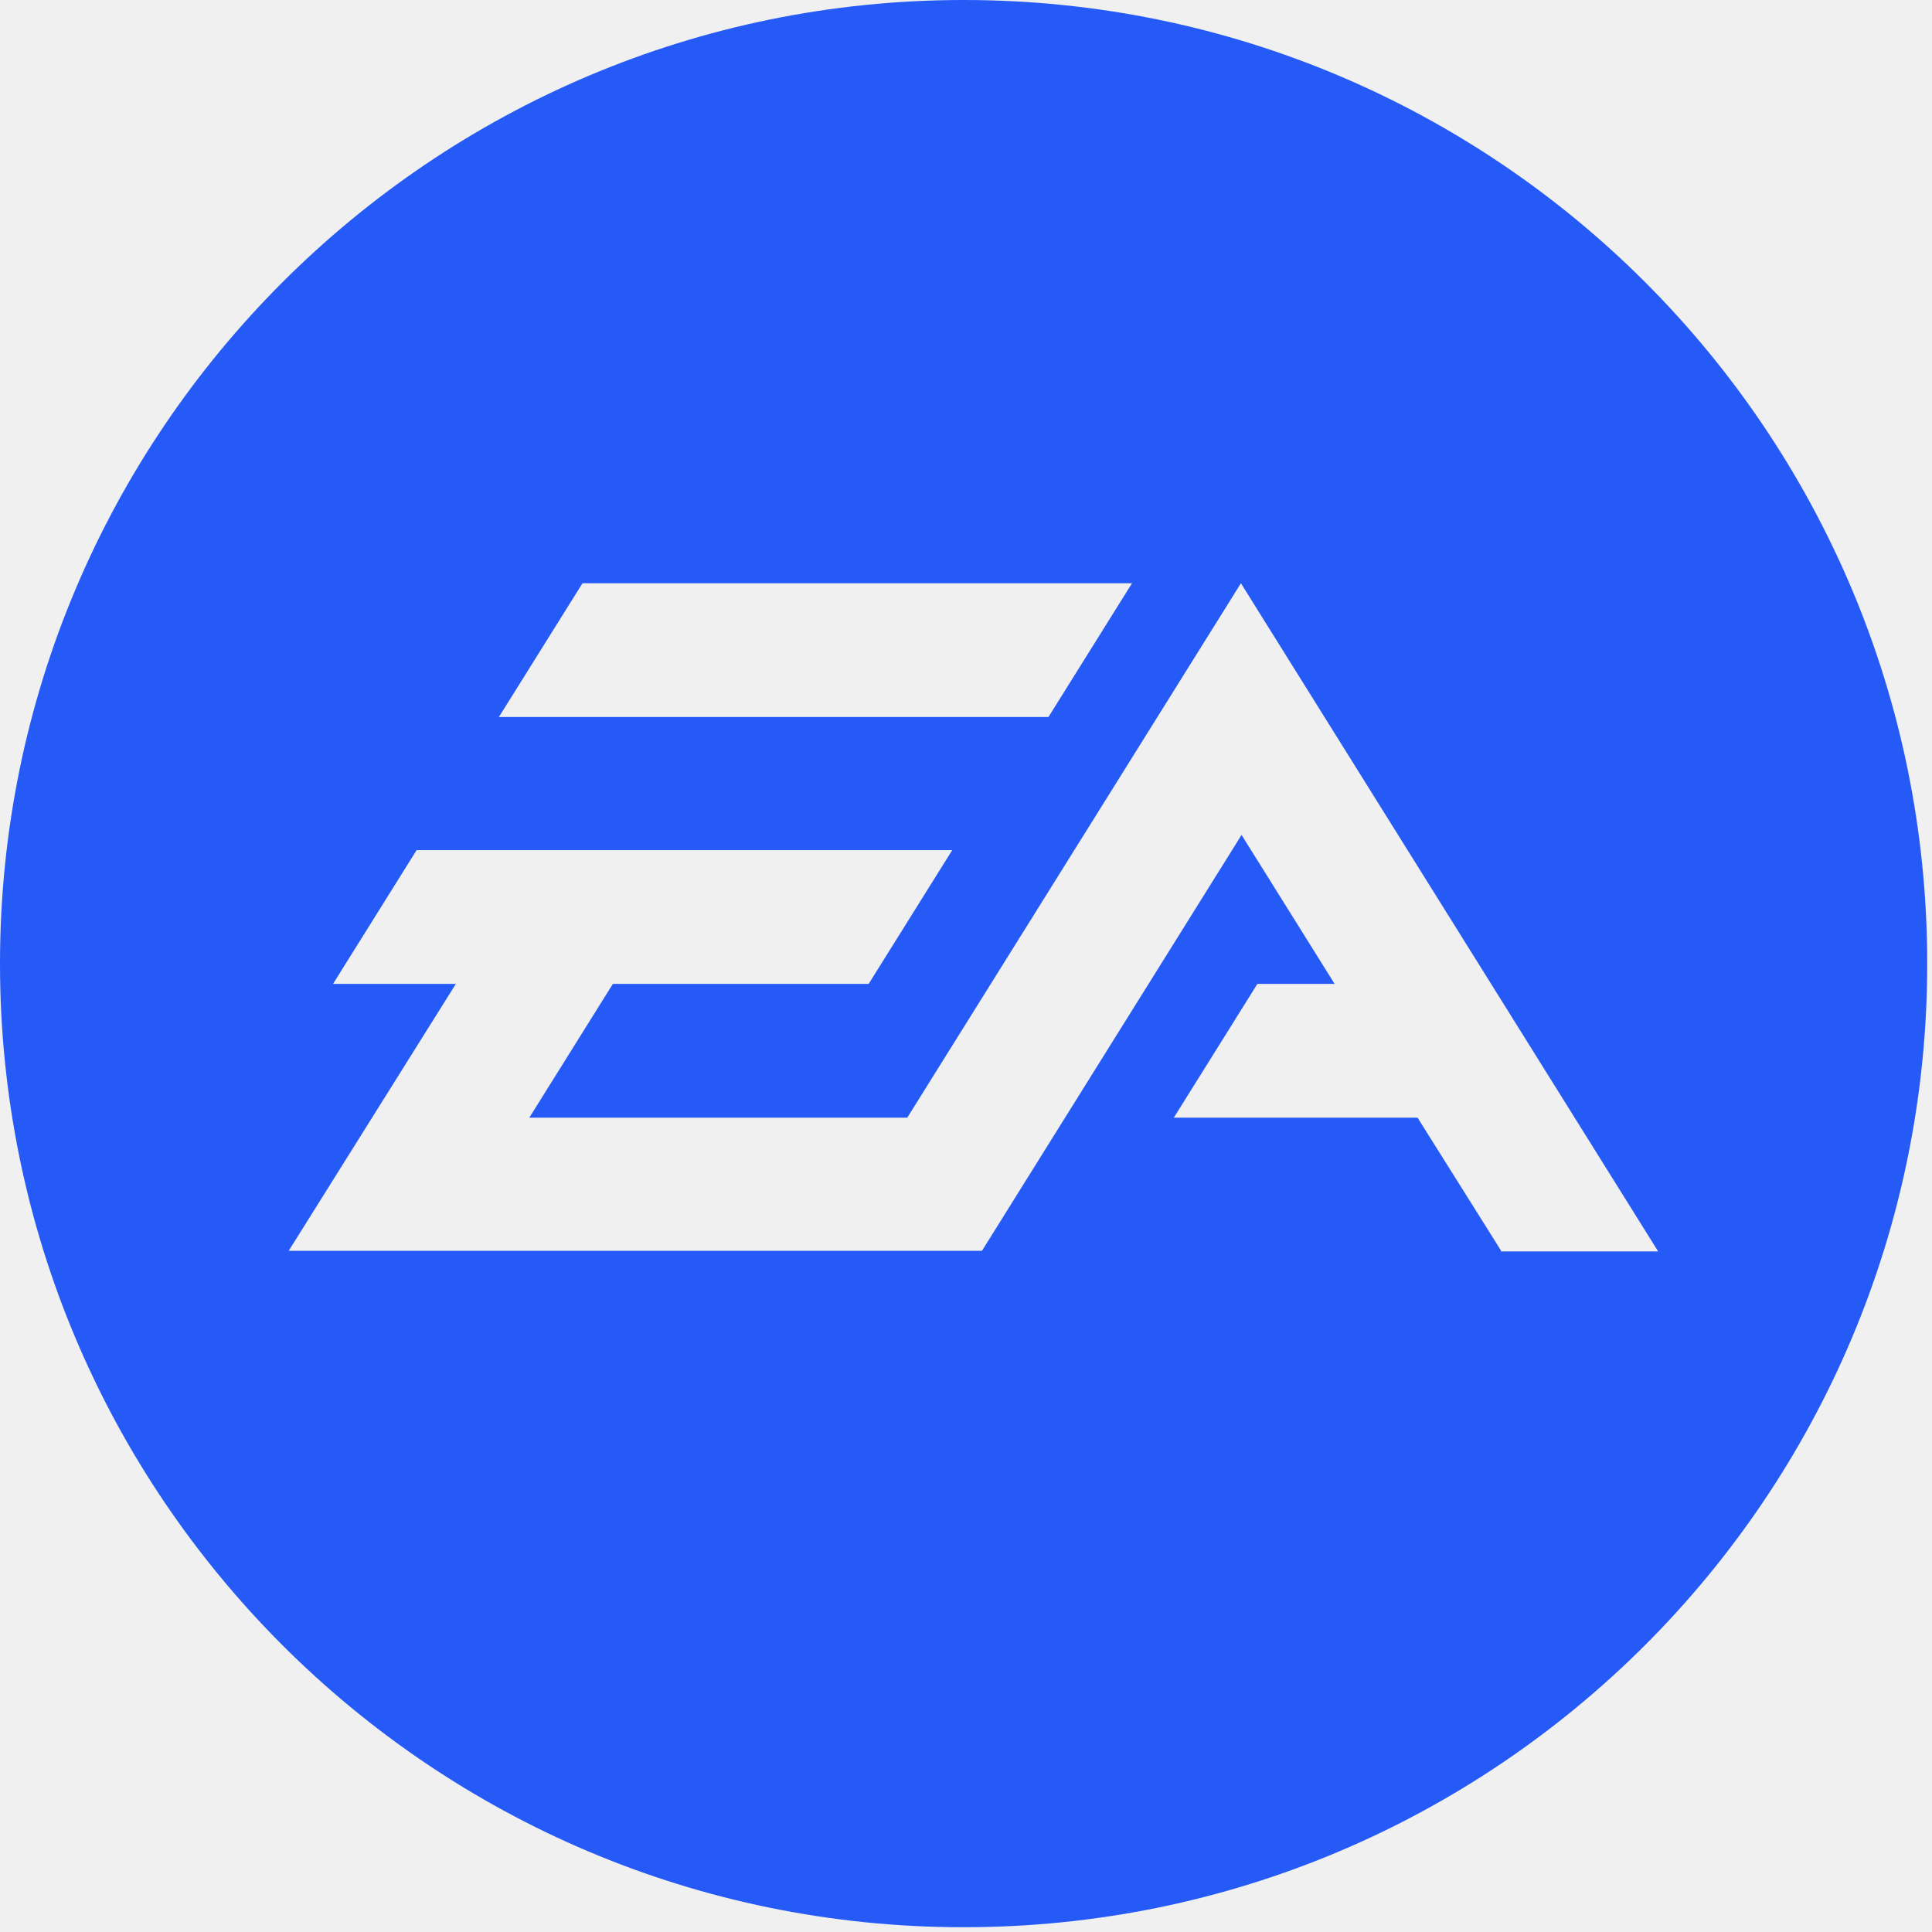
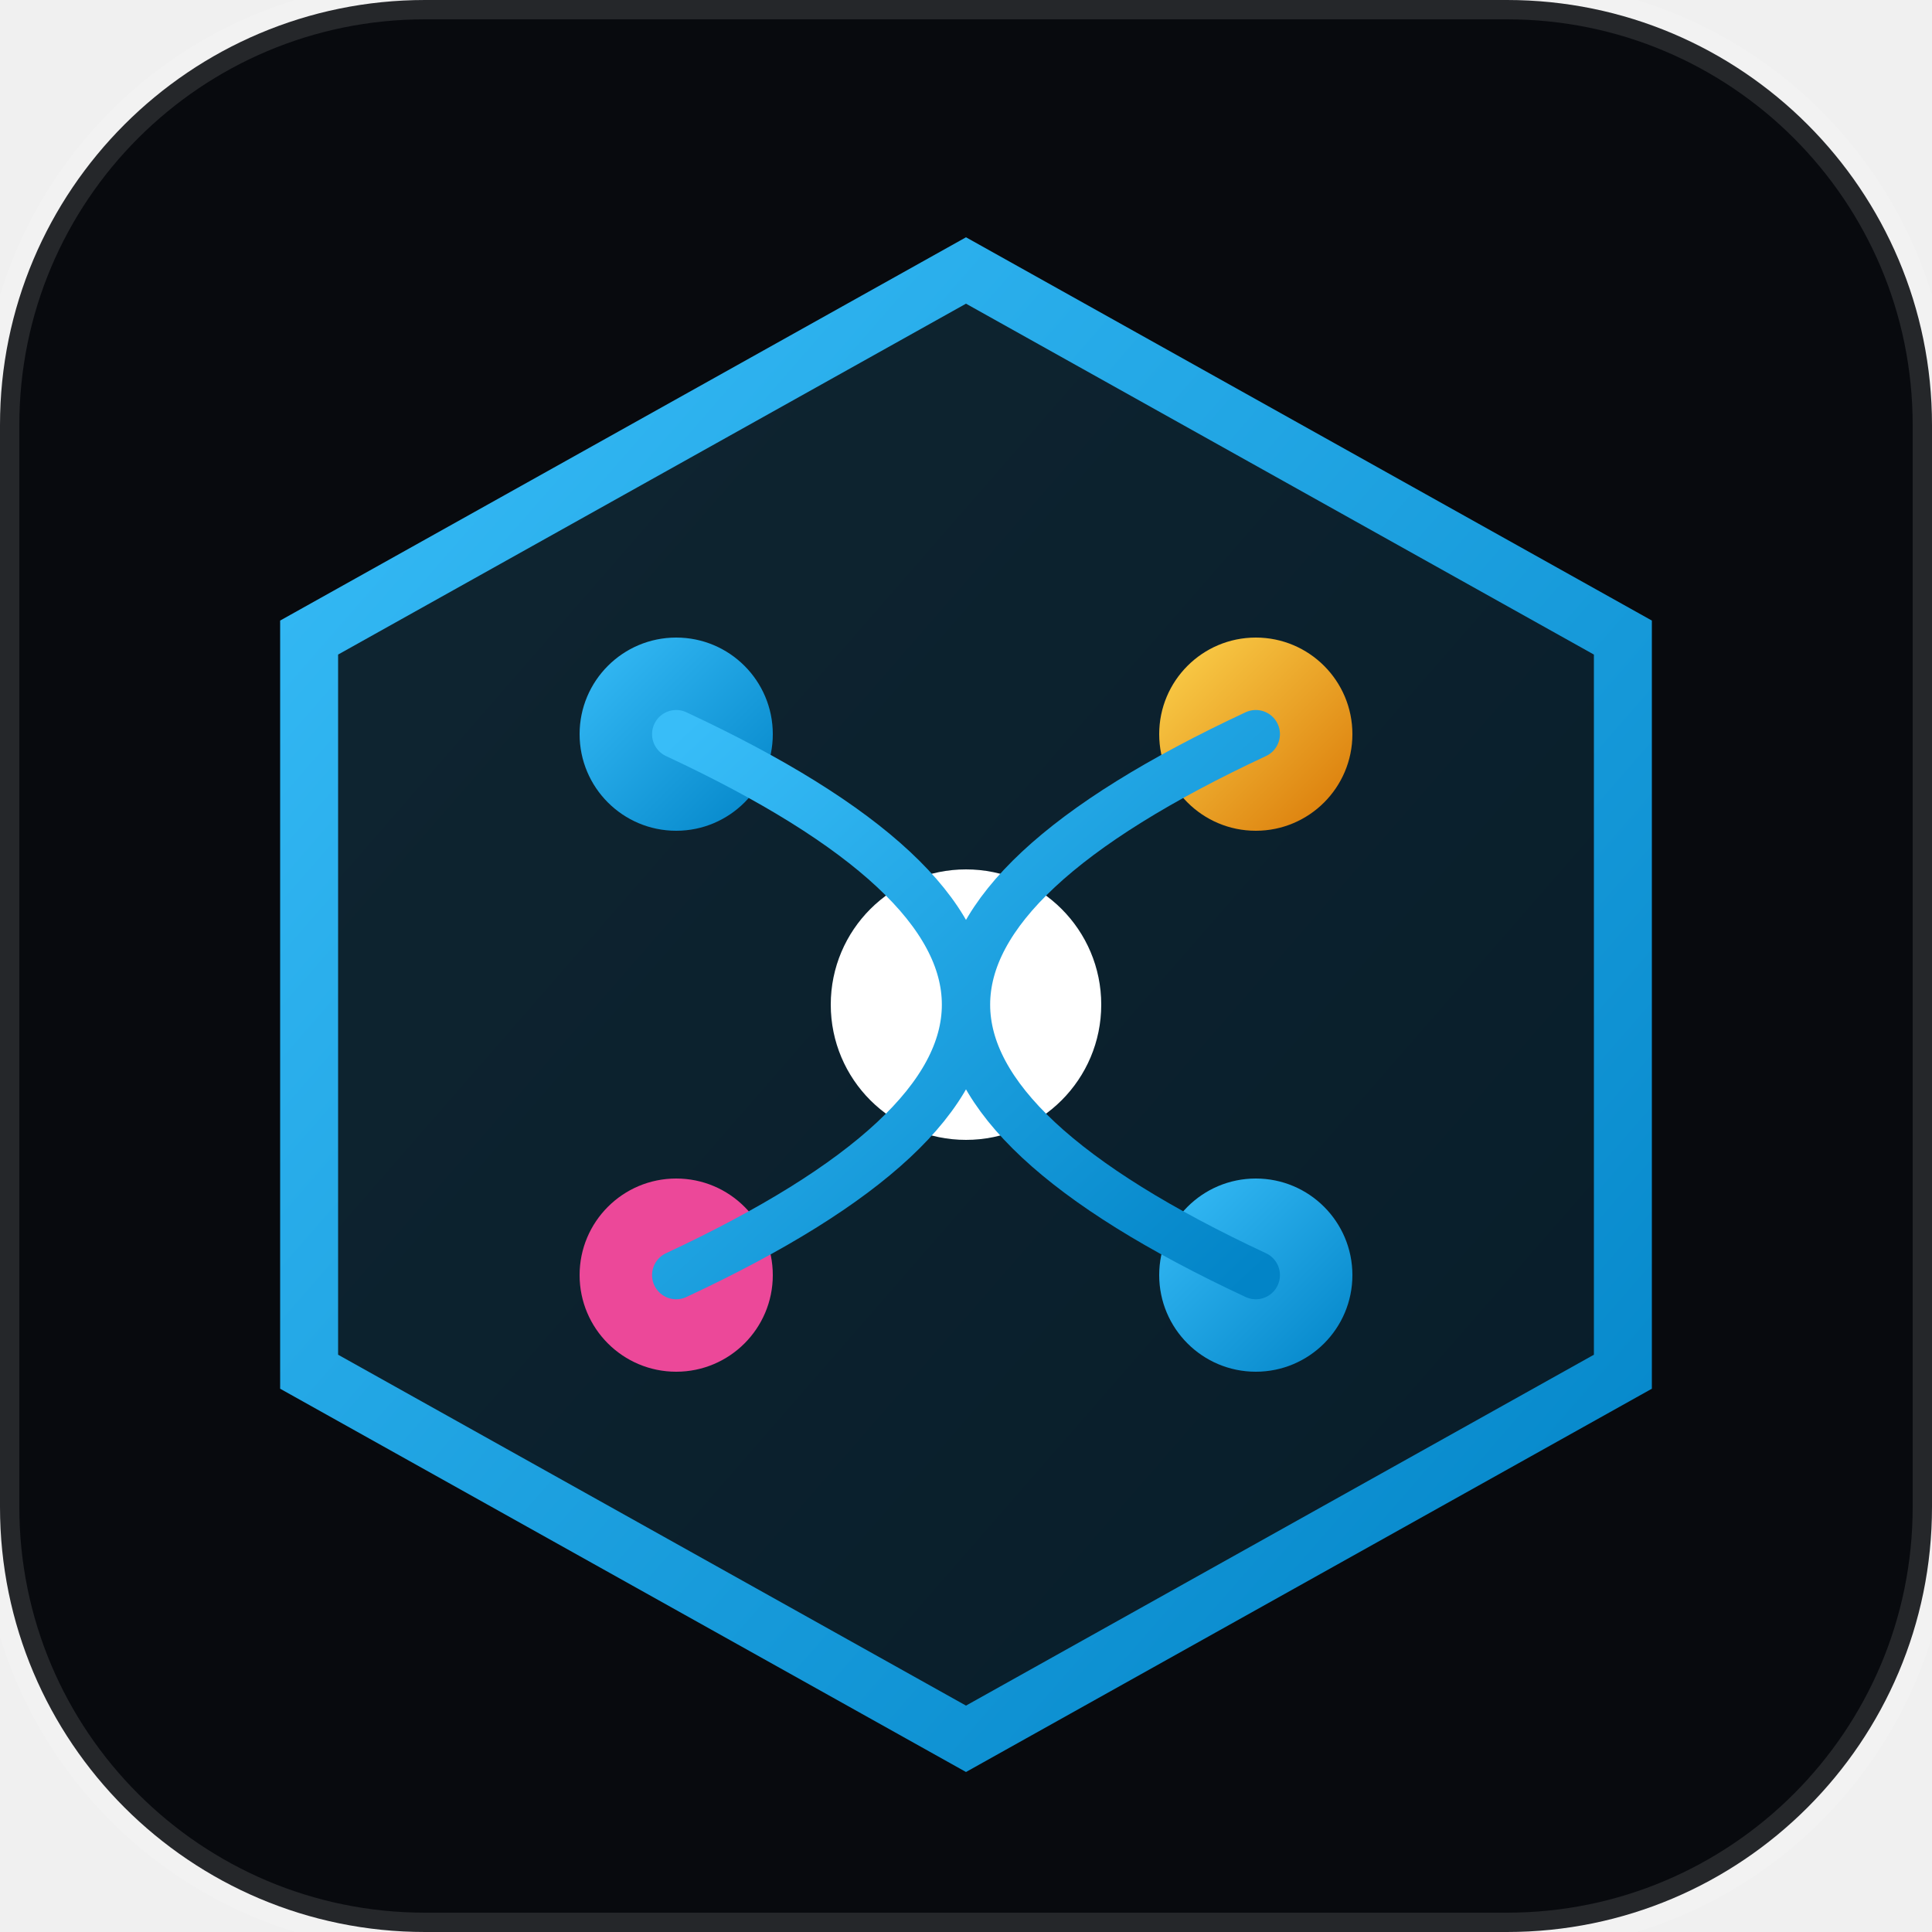
- <svg xmlns="http://www.w3.org/2000/svg" width="399" height="399" viewBox="0 0 399 399" fill="none">
-   <path d="M199.008 0C89.174 0 0 89.161 0 199.008C0 308.855 89.043 398.015 199.008 398.015C308.972 398.015 398.015 308.985 398.015 199.008C398.015 89.03 308.972 0 199.008 0ZM120.294 120.452H233.788L216.529 148.077H103.034L120.294 120.452ZM310.018 258.317L292.758 230.823H242.418L259.677 203.197H275.629L256.409 172.43L202.799 258.317H59.624L94.143 203.197H68.777L86.036 175.572H196.654L179.394 203.197H126.57L109.31 230.823H187.371L256.278 120.452L342.445 258.448H309.887L310.018 258.317Z" fill="#255AF6" />
+ <svg xmlns="http://www.w3.org/2000/svg" viewBox="0 0 100 100" fill="none">
+   <defs>
+     <linearGradient id="favCyan" x1="0%" y1="0%" x2="100%" y2="100%">
+       <stop offset="0%" stop-color="#38BDF8" />
+       <stop offset="100%" stop-color="#0284C7" />
+     </linearGradient>
+     <linearGradient id="favGold" x1="0%" y1="0%" x2="100%" y2="100%">
+       <stop offset="0%" stop-color="#FCD34D" />
+       <stop offset="100%" stop-color="#D97706" />
+     </linearGradient>
+   </defs>
+   <rect width="100" height="100" rx="22" fill="#080A0E" />
+   <rect width="100" height="100" rx="22" stroke="rgba(255,255,255,0.12)" stroke-width="2" />
+   <polygon points="50,14 84,33 84,71 50,90 16,71 16,33" fill="url(#favCyan)" fill-opacity="0.15" stroke="url(#favCyan)" stroke-width="3" />
+   <circle cx="50" cy="52" r="7" fill="#FFFFFF" />
+   <circle cx="35" cy="38" r="5" fill="url(#favCyan)" />
+   <circle cx="65" cy="38" r="5" fill="url(#favGold)" />
+   <circle cx="35" cy="66" r="5" fill="#EC4899" />
+   <circle cx="65" cy="66" r="5" fill="url(#favCyan)" />
+   <path d="M35,38 Q50,45 50,52 M65,38 Q50,45 50,52 M35,66 Q50,59 50,52 M65,66 Q50,59 50,52" stroke="url(#favCyan)" stroke-width="2.5" stroke-linecap="round" fill="none" />
</svg>
